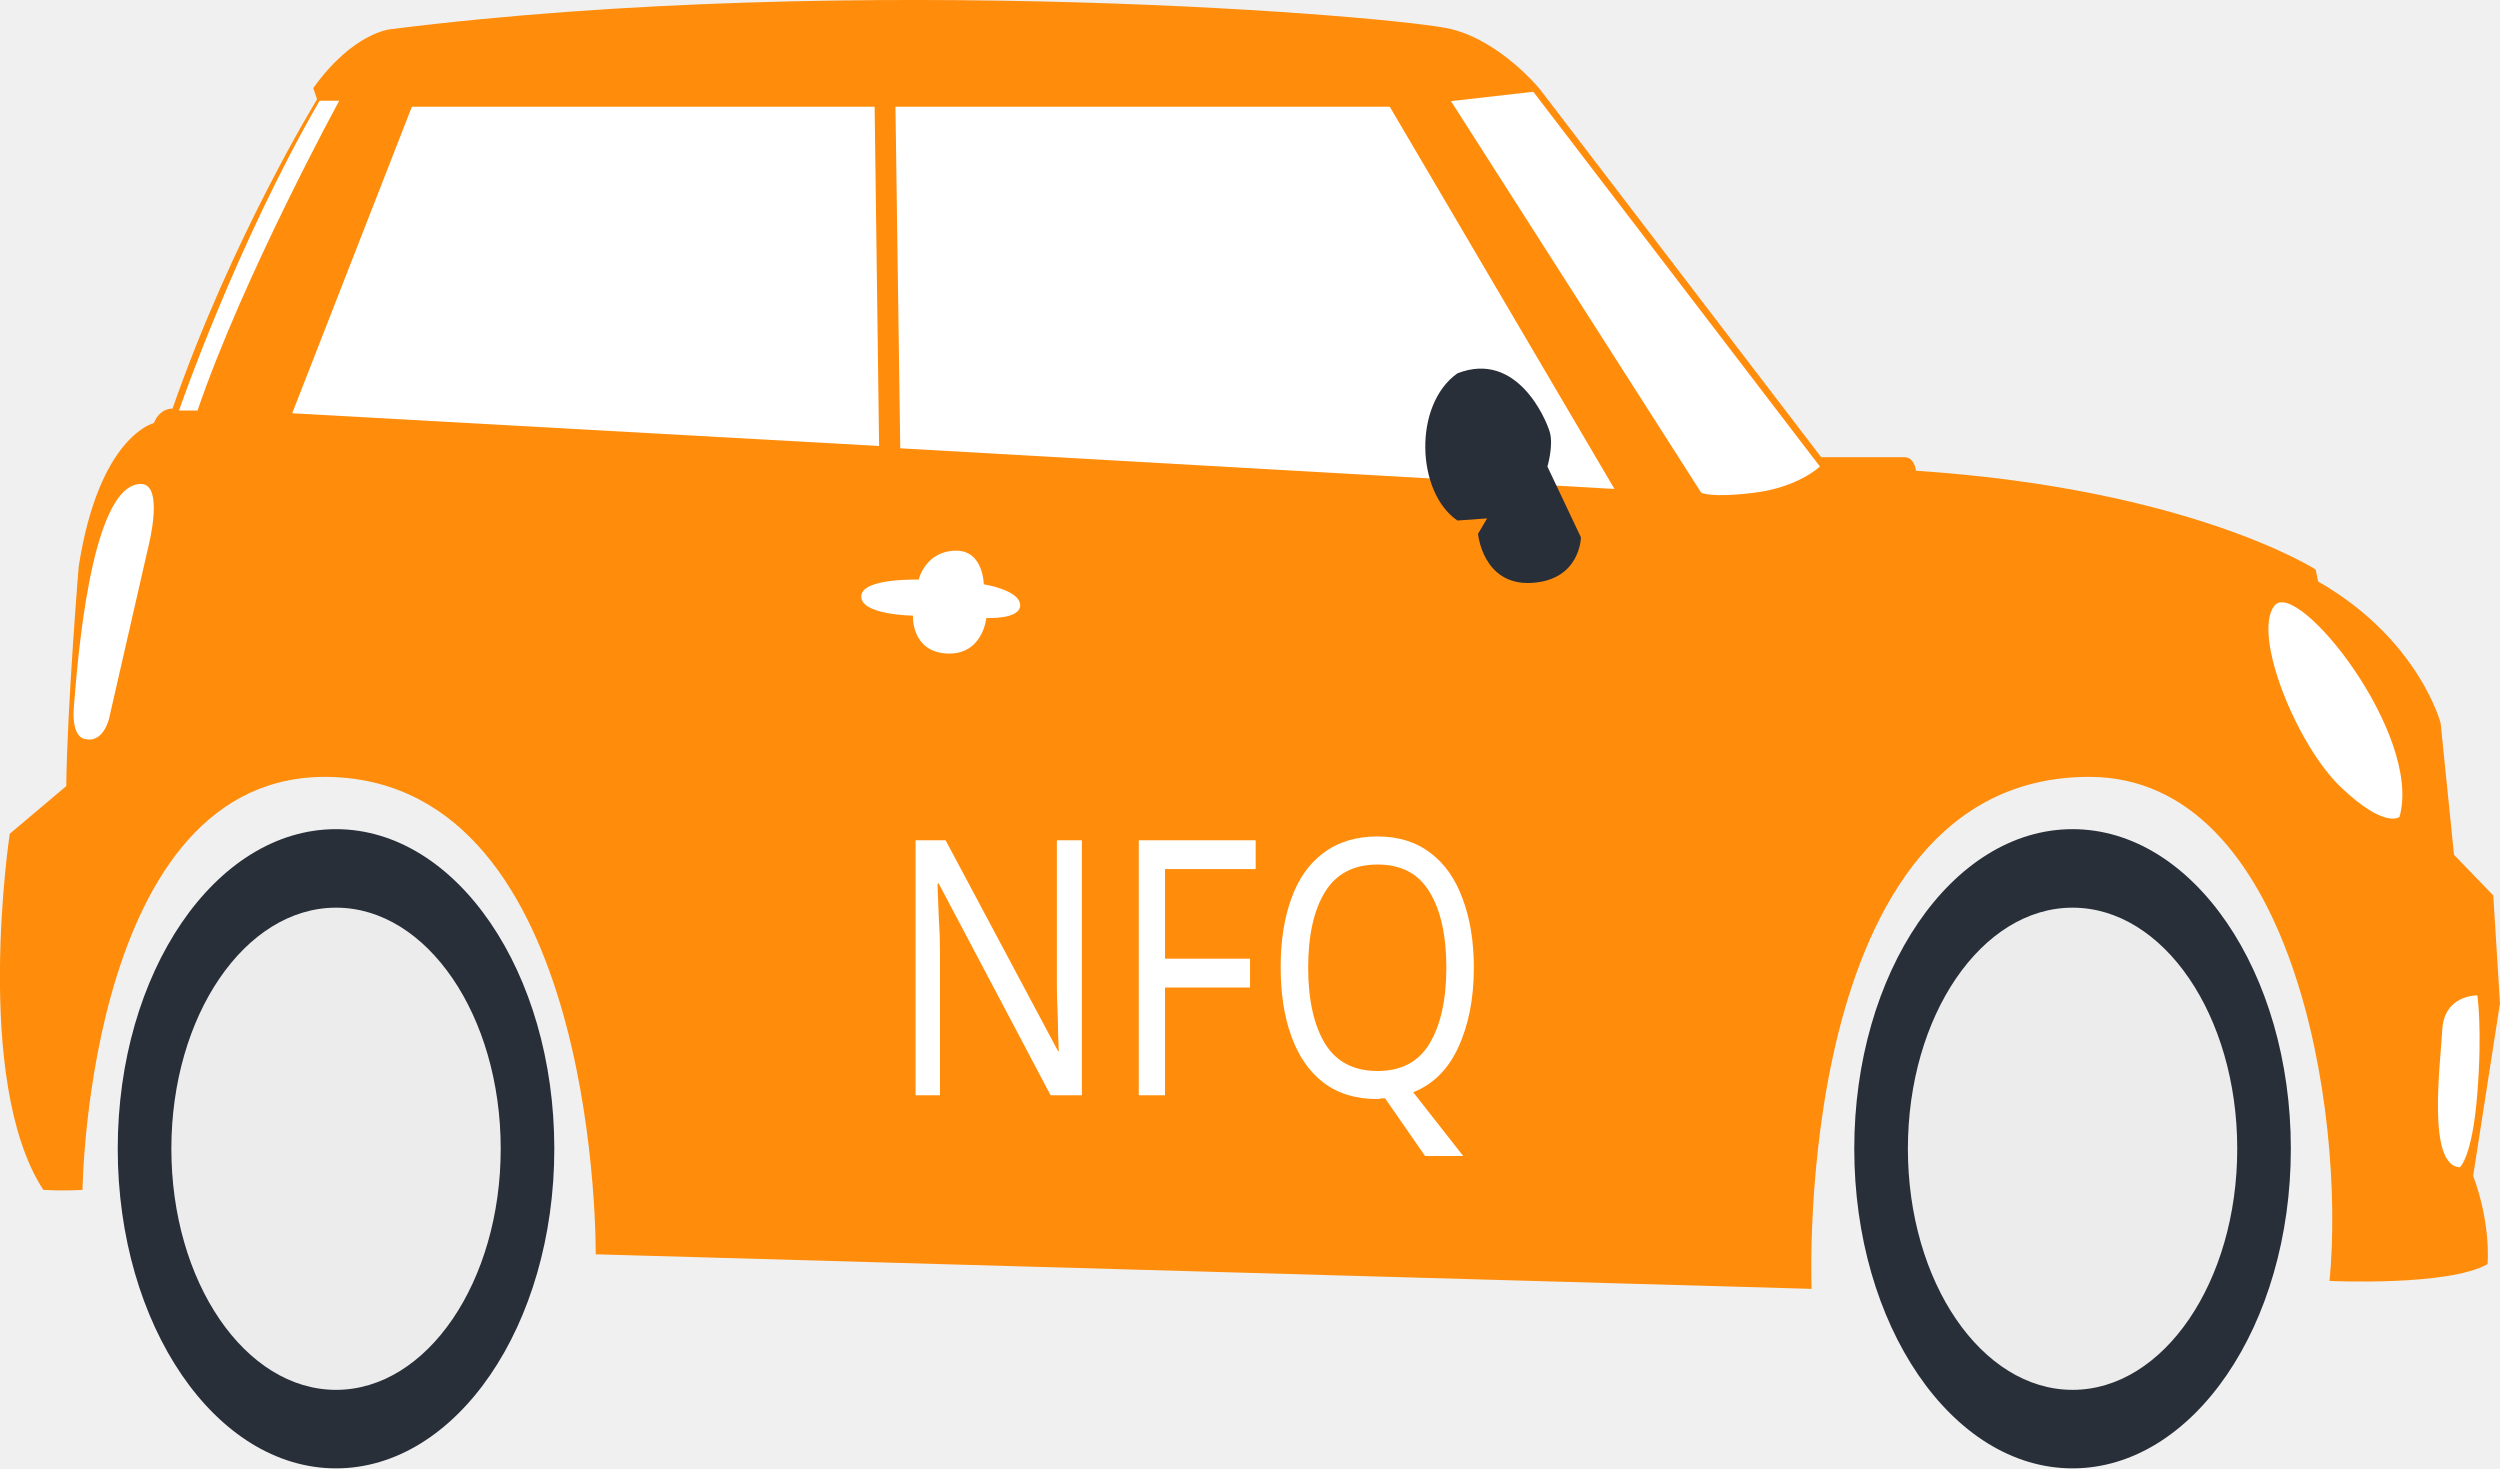
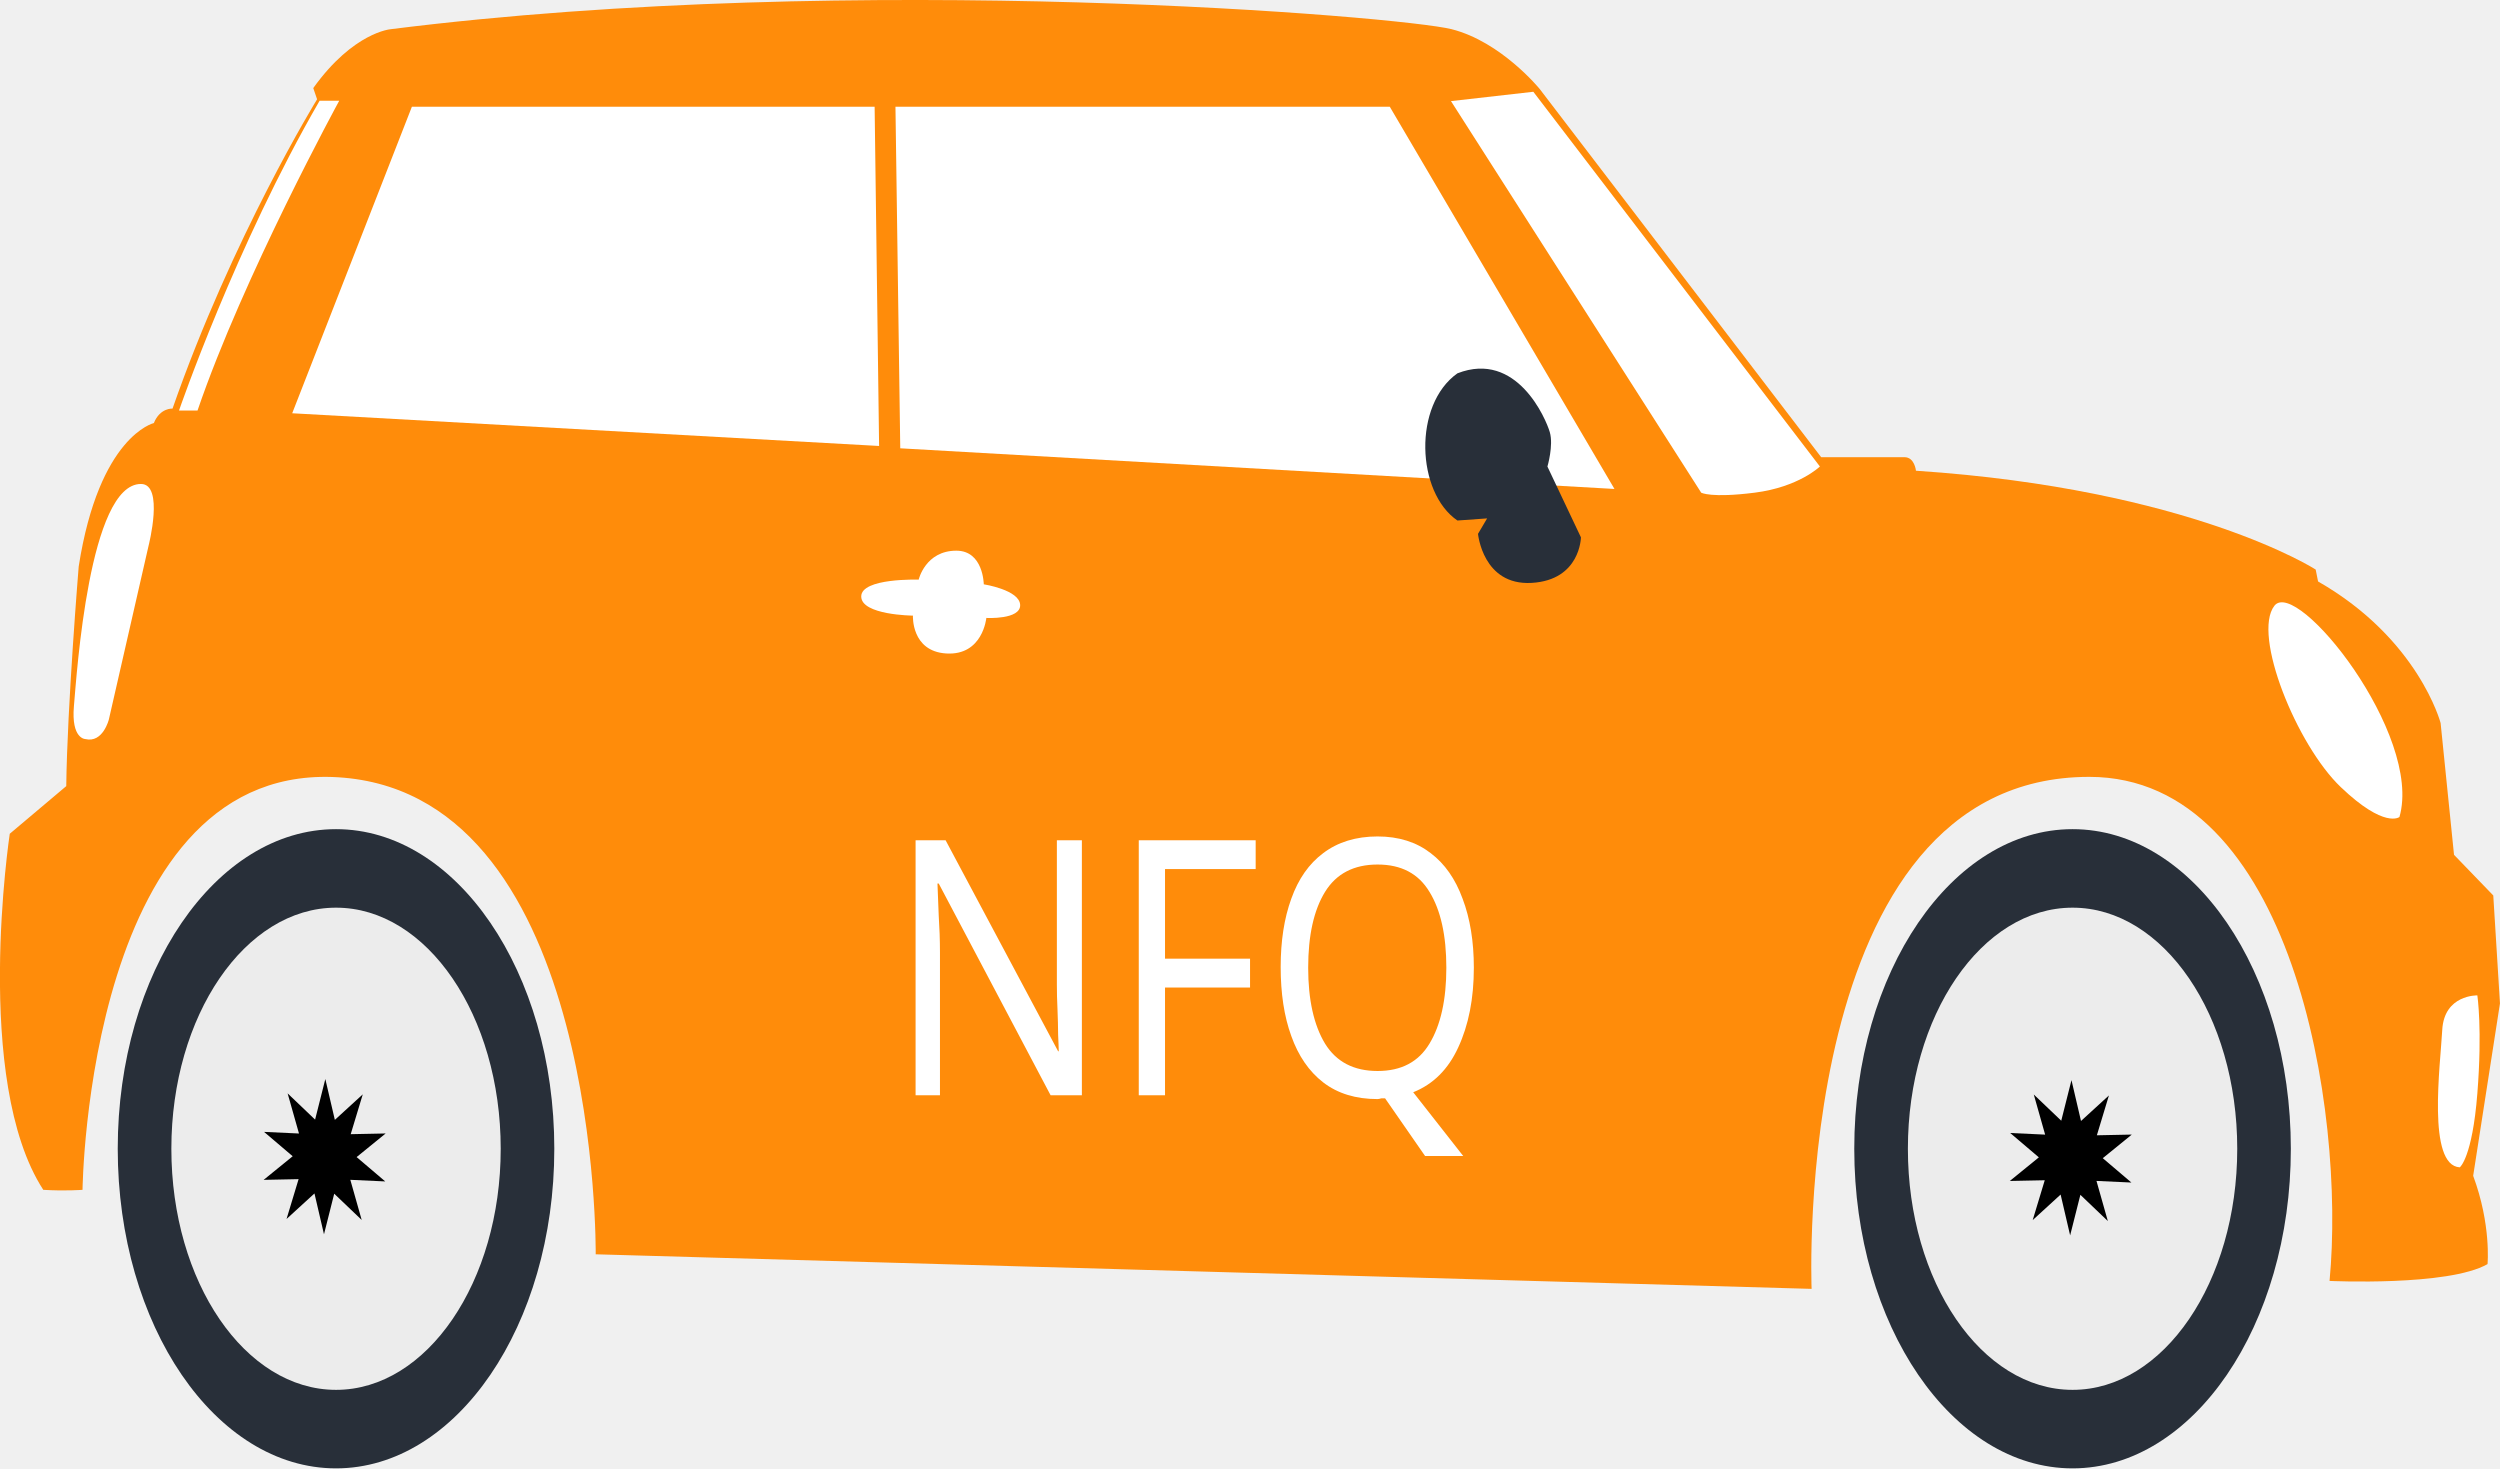
- <svg xmlns="http://www.w3.org/2000/svg" width="162.5mm" height="95.445mm" version="1.1" viewBox="10 0 154.77 95.445">
-   <g transform="matrix(2.3683 0 0 3.4674 .75421 -11.917)">
-     <g transform="matrix(.35278 0 0 -.35278 -91.52 161.12)">// Kebulas
-    <g transform="translate(271.02,405.2)" fill="#ff8c0a">
-         <path d="m0 0-4.395-2.532s-2.904-13.11 2.607-18.92c1.714-0.074 3.054 0 3.054 0s0.373 23.091 20.335 21.899c19.961-1.192 19.589-25.325 19.589-25.325l94.596-1.837s-1.639 27.207 21.6 27.207c15.791 0 19.962-17.698 18.696-26.785 0 0 9.236-0.298 12.29 0.894 0 0 0.298 2.085-1.117 4.692l2.085 9.162-0.521 5.735-3.054 2.16-1.043 7.002s-1.713 4.469-9.534 7.523l-0.186 0.633s-9.72 4.283-31.098 5.251c0 0-0.099 0.72-0.893 0.72h-6.481l-21.898 19.565s-2.979 2.507-6.853 3.178c-3.873 0.67-46.18 3.128-82.529 0 0 0-2.905-0.149-6.033-3.129l0.298-0.596s-6.579-7.299-11.247-16.436c0 0-0.969 0.05-1.453-0.769 0 0-4.258-0.671-5.847-7.623 0 0-0.894-7.448-0.968-11.669" fill="#ff8c0a" />
+ <svg xmlns="http://www.w3.org/2000/svg" width="162.5mm" height="95.445mm" version="1.1" viewBox="10 0 154.77 95.445" id="svg773">
+   <defs id="defs777" />
+   <g transform="matrix(2.3683 0 0 3.4674 .75421 -11.917)" id="g771">
+     <g transform="matrix(.35278 0 0 -.35278 -91.52 161.12)" id="g765">// Kebulas
+    <g transform="translate(271.02,405.2)" fill="#ff8c0a" id="g711">
+         <path d="m0 0-4.395-2.532s-2.904-13.11 2.607-18.92c1.714-0.074 3.054 0 3.054 0s0.373 23.091 20.335 21.899c19.961-1.192 19.589-25.325 19.589-25.325l94.596-1.837s-1.639 27.207 21.6 27.207c15.791 0 19.962-17.698 18.696-26.785 0 0 9.236-0.298 12.29 0.894 0 0 0.298 2.085-1.117 4.692l2.085 9.162-0.521 5.735-3.054 2.16-1.043 7.002s-1.713 4.469-9.534 7.523l-0.186 0.633s-9.72 4.283-31.098 5.251c0 0-0.099 0.72-0.893 0.72h-6.481l-21.898 19.565s-2.979 2.507-6.853 3.178c-3.873 0.67-46.18 3.128-82.529 0 0 0-2.905-0.149-6.033-3.129l0.298-0.596s-6.579-7.299-11.247-16.436c0 0-0.969 0.05-1.453-0.769 0 0-4.258-0.671-5.847-7.623 0 0-0.894-7.448-0.968-11.669" fill="#ff8c0a" id="path709" />
      </g>
-       <g transform="translate(378.75,441.6)">
-         <path d="m0 0 6.406 0.497 22.295-19.913s-1.638-1.092-5.065-1.39c-3.426-0.298-4.171 0-4.171 0z" fill="#fff" />
+       <g transform="translate(378.75,441.6)" id="g715">
+         <path d="m0 0 6.406 0.497 22.295-19.913s-1.638-1.092-5.065-1.39c-3.426-0.298-4.171 0-4.171 0z" fill="#fff" id="path713" />
      </g>
-       <g transform="translate(373.99,441.3)">
-         <path d="m0 0 17.479-20.309-55.565 2.16-0.373 18.149z" fill="#fff" />
+       <g transform="translate(373.99,441.3)" id="g719">
+         <path d="m0 0 17.479-20.309-55.565 2.16-0.373 18.149z" fill="#fff" id="path717" />
      </g>
-       <g transform="translate(333.91,441.3)">
-         <path d="m0 0 0.348-18.025-45.66 1.738 9.311 16.287z" fill="#fff" />
+       <g transform="translate(333.91,441.3)" id="g723">
+         <path d="m0 0 0.348-18.025-45.66 1.738 9.311 16.287z" fill="#fff" id="path721" />
      </g>
-       <g transform="translate(452.54,403.56)">
-         <path d="m0 0s-1.142-0.646-4.568 1.589c-3.427 2.235-6.903 8.094-5.165 9.633 1.738 1.54 11.57-6.852 9.733-11.222" fill="#fff" />
+       <g transform="translate(452.54,403.56)" id="g727">
+         <path d="m0 0s-1.142-0.646-4.568 1.589c-3.427 2.235-6.903 8.094-5.165 9.633 1.738 1.54 11.57-6.852 9.733-11.222" fill="#fff" id="path725" />
      </g>
-       <g transform="translate(458.6,394.08)">
-         <path d="m0 0s-2.582 0.05-2.731-1.837-1.192-7.2 1.365-7.3c0 0 0.969 0.497 1.366 3.923s0 5.214 0 5.214" fill="#fff" />
+       <g transform="translate(458.6,394.08)" id="g731">
+         <path d="m0 0s-2.582 0.05-2.731-1.837-1.192-7.2 1.365-7.3c0 0 0.969 0.497 1.366 3.923s0 5.214 0 5.214" fill="#fff" id="path729" />
      </g>
-       <g transform="translate(336.89,414.26)">
-         <path d="m0 0s-4.022 0.025-4.022 1.018 4.469 0.894 4.469 0.894 0.521 1.539 2.93 1.539c2.11 0 2.135-1.787 2.135-1.787s2.781-0.298 2.83-1.093c0.05-0.794-2.631-0.695-2.631-0.695s-0.274-2.011-3.129-1.887c-2.728 0.119-2.582 2.011-2.582 2.011" fill="#fff" />
+       <g transform="translate(336.89,414.26)" id="g735">
+         <path d="m0 0s-4.022 0.025-4.022 1.018 4.469 0.894 4.469 0.894 0.521 1.539 2.93 1.539c2.11 0 2.135-1.787 2.135-1.787s2.781-0.298 2.83-1.093c0.05-0.794-2.631-0.695-2.631-0.695s-0.274-2.011-3.129-1.887c-2.728 0.119-2.582 2.011-2.582 2.011" fill="#fff" id="path733" />
      </g>
-       <g transform="translate(290.73,441.62)">
-         <path d="m0 0h1.527s-7.449-9.311-11.024-16.461h-1.44s4.395 8.739 10.937 16.461" fill="#fff" />
+       <g transform="translate(290.73,441.62)" id="g739">
+         <path d="m0 0h1.527s-7.449-9.311-11.024-16.461h-1.44s4.395 8.739 10.937 16.461" fill="#fff" id="path737" />
      </g>
-       <g transform="translate(272.51,407.7)">
-         <path d="m0 0s-1.117 0-0.894 1.75c0.224 1.751 1.19 11.806 5.214 11.806 1.825 0 0.596-3.277 0.596-3.277l-3.091-9.236s-0.457-1.266-1.825-1.043" fill="#fff" />
+       <g transform="translate(272.51,407.7)" id="g743">
+         <path d="m0 0s-1.117 0-0.894 1.75c0.224 1.751 1.19 11.806 5.214 11.806 1.825 0 0.596-3.277 0.596-3.277l-3.091-9.236s-0.457-1.266-1.825-1.043" fill="#fff" id="path741" />
      </g>
-       <g transform="translate(388.86,418.42)">
-         <path d="m0 0-2.607 3.761s0.484 1.118 0.186 1.825c-0.298 0.708-2.569 4.358-7.188 3.129-3.463-1.676-3.202-6.331 0-7.821l2.31 0.112-0.708-0.82s0.372-2.756 4.171-2.607 3.836 2.421 3.836 2.421" fill="#282f39" />
+       <g transform="translate(388.86,418.42)" id="g747">
+         <path d="m0 0-2.607 3.761s0.484 1.118 0.186 1.825c-0.298 0.708-2.569 4.358-7.188 3.129-3.463-1.676-3.202-6.331 0-7.821l2.31 0.112-0.708-0.82s0.372-2.756 4.171-2.607 3.836 2.421 3.836 2.421" fill="#282f39" id="path745" />
      </g>
-       <g transform="translate(308.99,385.93)">
-         <path d="m0 0c0-9.379-7.603-16.983-16.983-16.983-9.379 0-16.982 7.604-16.982 16.983s7.603 16.983 16.982 16.983c9.38 0 16.983-7.604 16.983-16.983" fill="#282f39" />
+       <g transform="translate(308.99,385.93)" id="g751">
+         <path d="m0 0c0-9.379-7.603-16.983-16.983-16.983-9.379 0-16.982 7.604-16.982 16.983s7.603 16.983 16.982 16.983c9.38 0 16.983-7.604 16.983-16.983" fill="#282f39" id="path749" />
      </g>
-       <g transform="translate(304.82,385.93)" fill="#ececec">
-         <path d="m0 0c0-7.076-5.736-12.811-12.811-12.811-7.076 0-12.812 5.735-12.812 12.811s5.736 12.811 12.812 12.811c7.075 0 12.811-5.735 12.811-12.811" fill="#ececec" />
+       <g transform="translate(304.82,385.93)" fill="#ececec" id="g755">
+         <path d="m0 0c0-7.076-5.736-12.811-12.811-12.811-7.076 0-12.812 5.735-12.812 12.811s5.736 12.811 12.812 12.811c7.075 0 12.811-5.735 12.811-12.811" fill="#ececec" id="path753" />
      </g>
-       <g transform="translate(444.09,385.93)">
-         <path d="m0 0c0-9.379-7.603-16.983-16.983-16.983-9.379 0-16.982 7.604-16.982 16.983s7.603 16.983 16.982 16.983c9.38 0 16.983-7.604 16.983-16.983" fill="#282f39" />
+       <g transform="translate(444.09,385.93)" id="g759">
+         <path d="m0 0c0-9.379-7.603-16.983-16.983-16.983-9.379 0-16.982 7.604-16.982 16.983s7.603 16.983 16.982 16.983c9.38 0 16.983-7.604 16.983-16.983" fill="#282f39" id="path757" />
      </g>
-       <g transform="translate(439.92,385.93)" fill="#ececec">
-         <path d="m0 0c0-7.076-5.736-12.811-12.811-12.811-7.076 0-12.812 5.735-12.812 12.811s5.736 12.811 12.812 12.811c7.075 0 12.811-5.735 12.811-12.811" fill="#ececec" />
+       <g transform="translate(439.92,385.93)" fill="#ececec" id="g763">
+         <path d="m0 0c0-7.076-5.736-12.811-12.811-12.811-7.076 0-12.812 5.735-12.812 12.811s5.736 12.811 12.812 12.811c7.075 0 12.811-5.735 12.811-12.811" fill="#ececec" id="path761" />
      </g>
-     </g>// tekstas
-   <text transform="scale(1.0981 .91067)" x="24.234" y="26.321" fill="#ffffff" font-family="'Showcard Gothic'" font-size="7.341px" letter-spacing="0px" stroke-width=".184" word-spacing="0px" style="font-feature-settings:normal;font-variant-caps:normal;font-variant-ligatures:normal;font-variant-numeric:normal;line-height:1.25" xml:space="preserve">
-       <tspan x="24.234" y="26.321" fill="#ffffff" font-family="'Showcard Gothic'" font-size="7.341px" stroke-width=".184" style="font-feature-settings:normal;font-variant-caps:normal;font-variant-ligatures:normal;font-variant-numeric:normal">NFQ</tspan>
-     </text>// ratlankiai
+     </g>
+ // tekstas
+   <text transform="scale(1.0981 .91067)" x="24.234" y="26.321" fill="#ffffff" font-family="'Showcard Gothic'" font-size="7.341px" letter-spacing="0px" stroke-width=".184" word-spacing="0px" style="font-feature-settings:normal;font-variant-caps:normal;font-variant-ligatures:normal;font-variant-numeric:normal;line-height:1.25" xml:space="preserve" id="text769">
+       <tspan x="24.234" y="26.321" fill="#ffffff" font-family="'Showcard Gothic'" font-size="7.341px" stroke-width=".184" style="font-feature-settings:normal;font-variant-caps:normal;font-variant-ligatures:normal;font-variant-numeric:normal" id="tspan767">NFQ</tspan>
+     </text>
+ // ratlankiai
 </g>
+   <path id="path1565-6-4" d="m 29.645,79.297 -1.786,-1.706 -0.665,2.638 -0.619,-2.655 -1.815,1.66 0.784,-2.59 -2.272,0.047 1.888,-1.535 -1.861,-1.583 2.27,0.105 -0.739,-2.609 1.786,1.706 0.665,-2.638 0.619,2.655 1.815,-1.66 -0.784,2.59 2.272,-0.047 -1.888,1.535 1.861,1.583 -2.27,-0.105 z" style="stroke-width:0.225" />
+   <path id="path1565-6-4-3" d="m 143.145,79.369 -1.786,-1.706 -0.665,2.638 -0.619,-2.655 -1.815,1.66 0.784,-2.59 -2.272,0.047 1.888,-1.535 -1.861,-1.583 2.27,0.105 -0.739,-2.609 1.786,1.706 0.665,-2.638 0.619,2.655 1.815,-1.66 -0.784,2.59 2.272,-0.047 -1.888,1.535 1.861,1.583 -2.27,-0.105 z" style="stroke-width:0.225" />
</svg>
